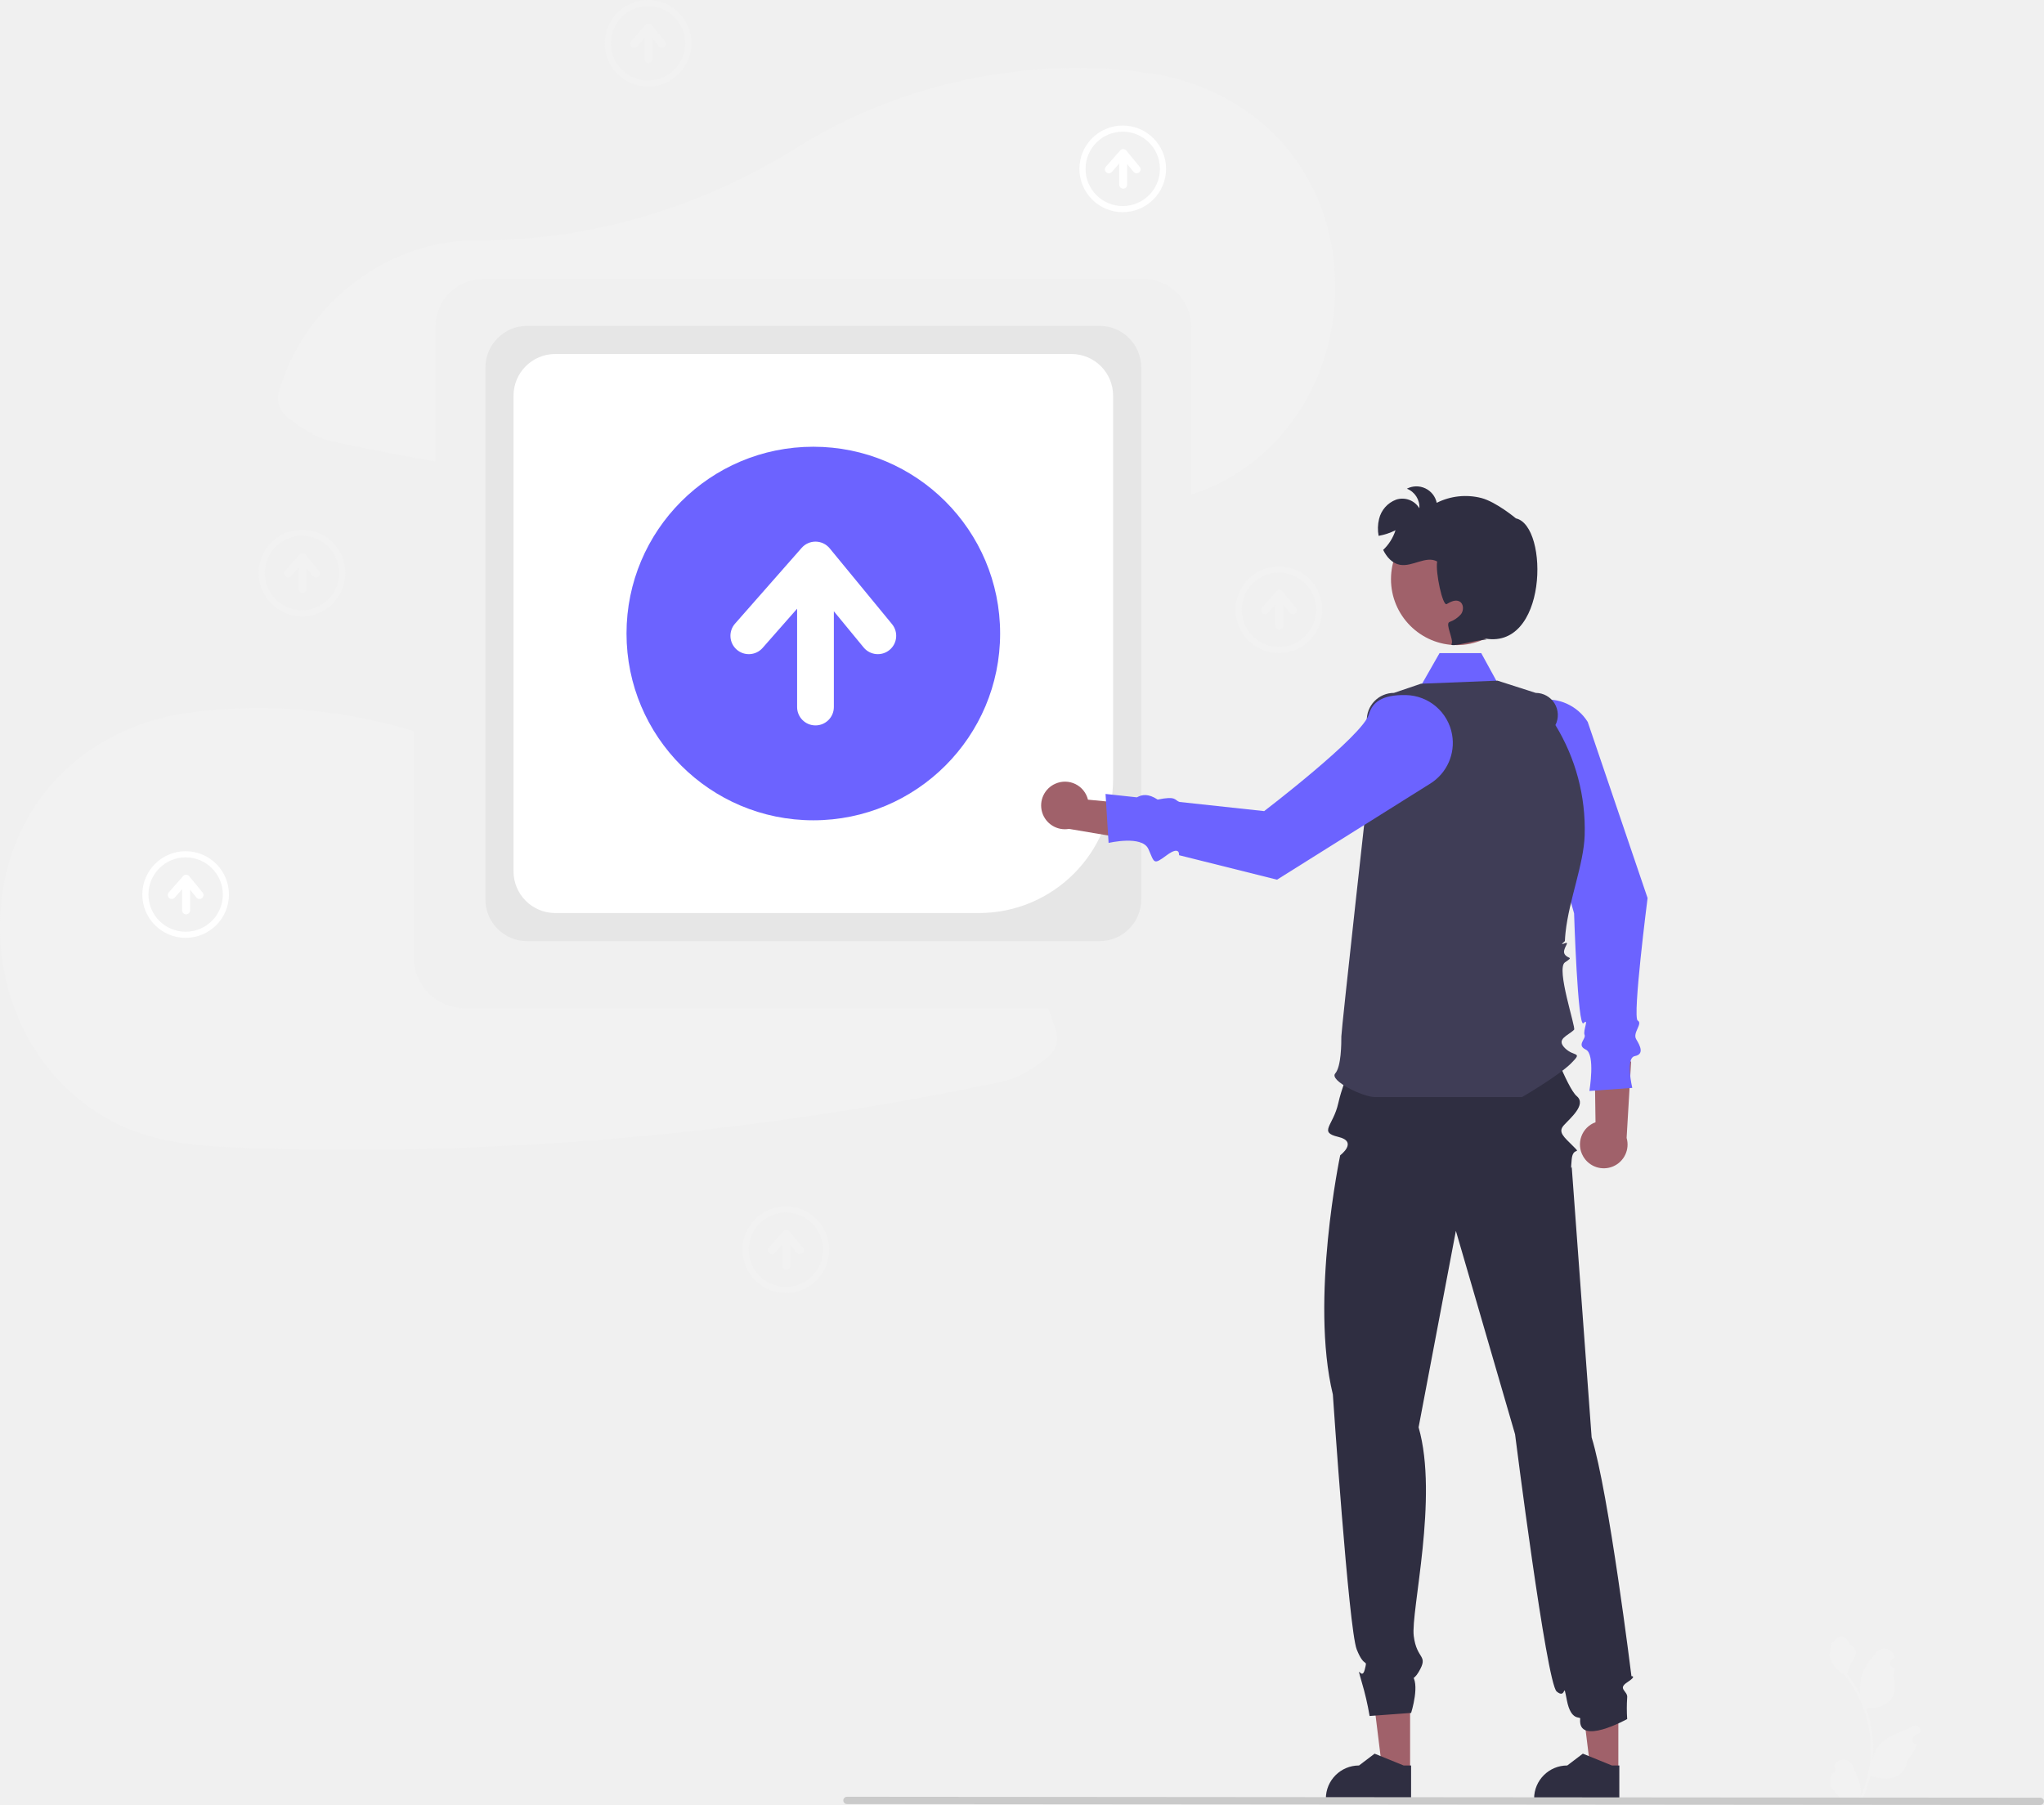
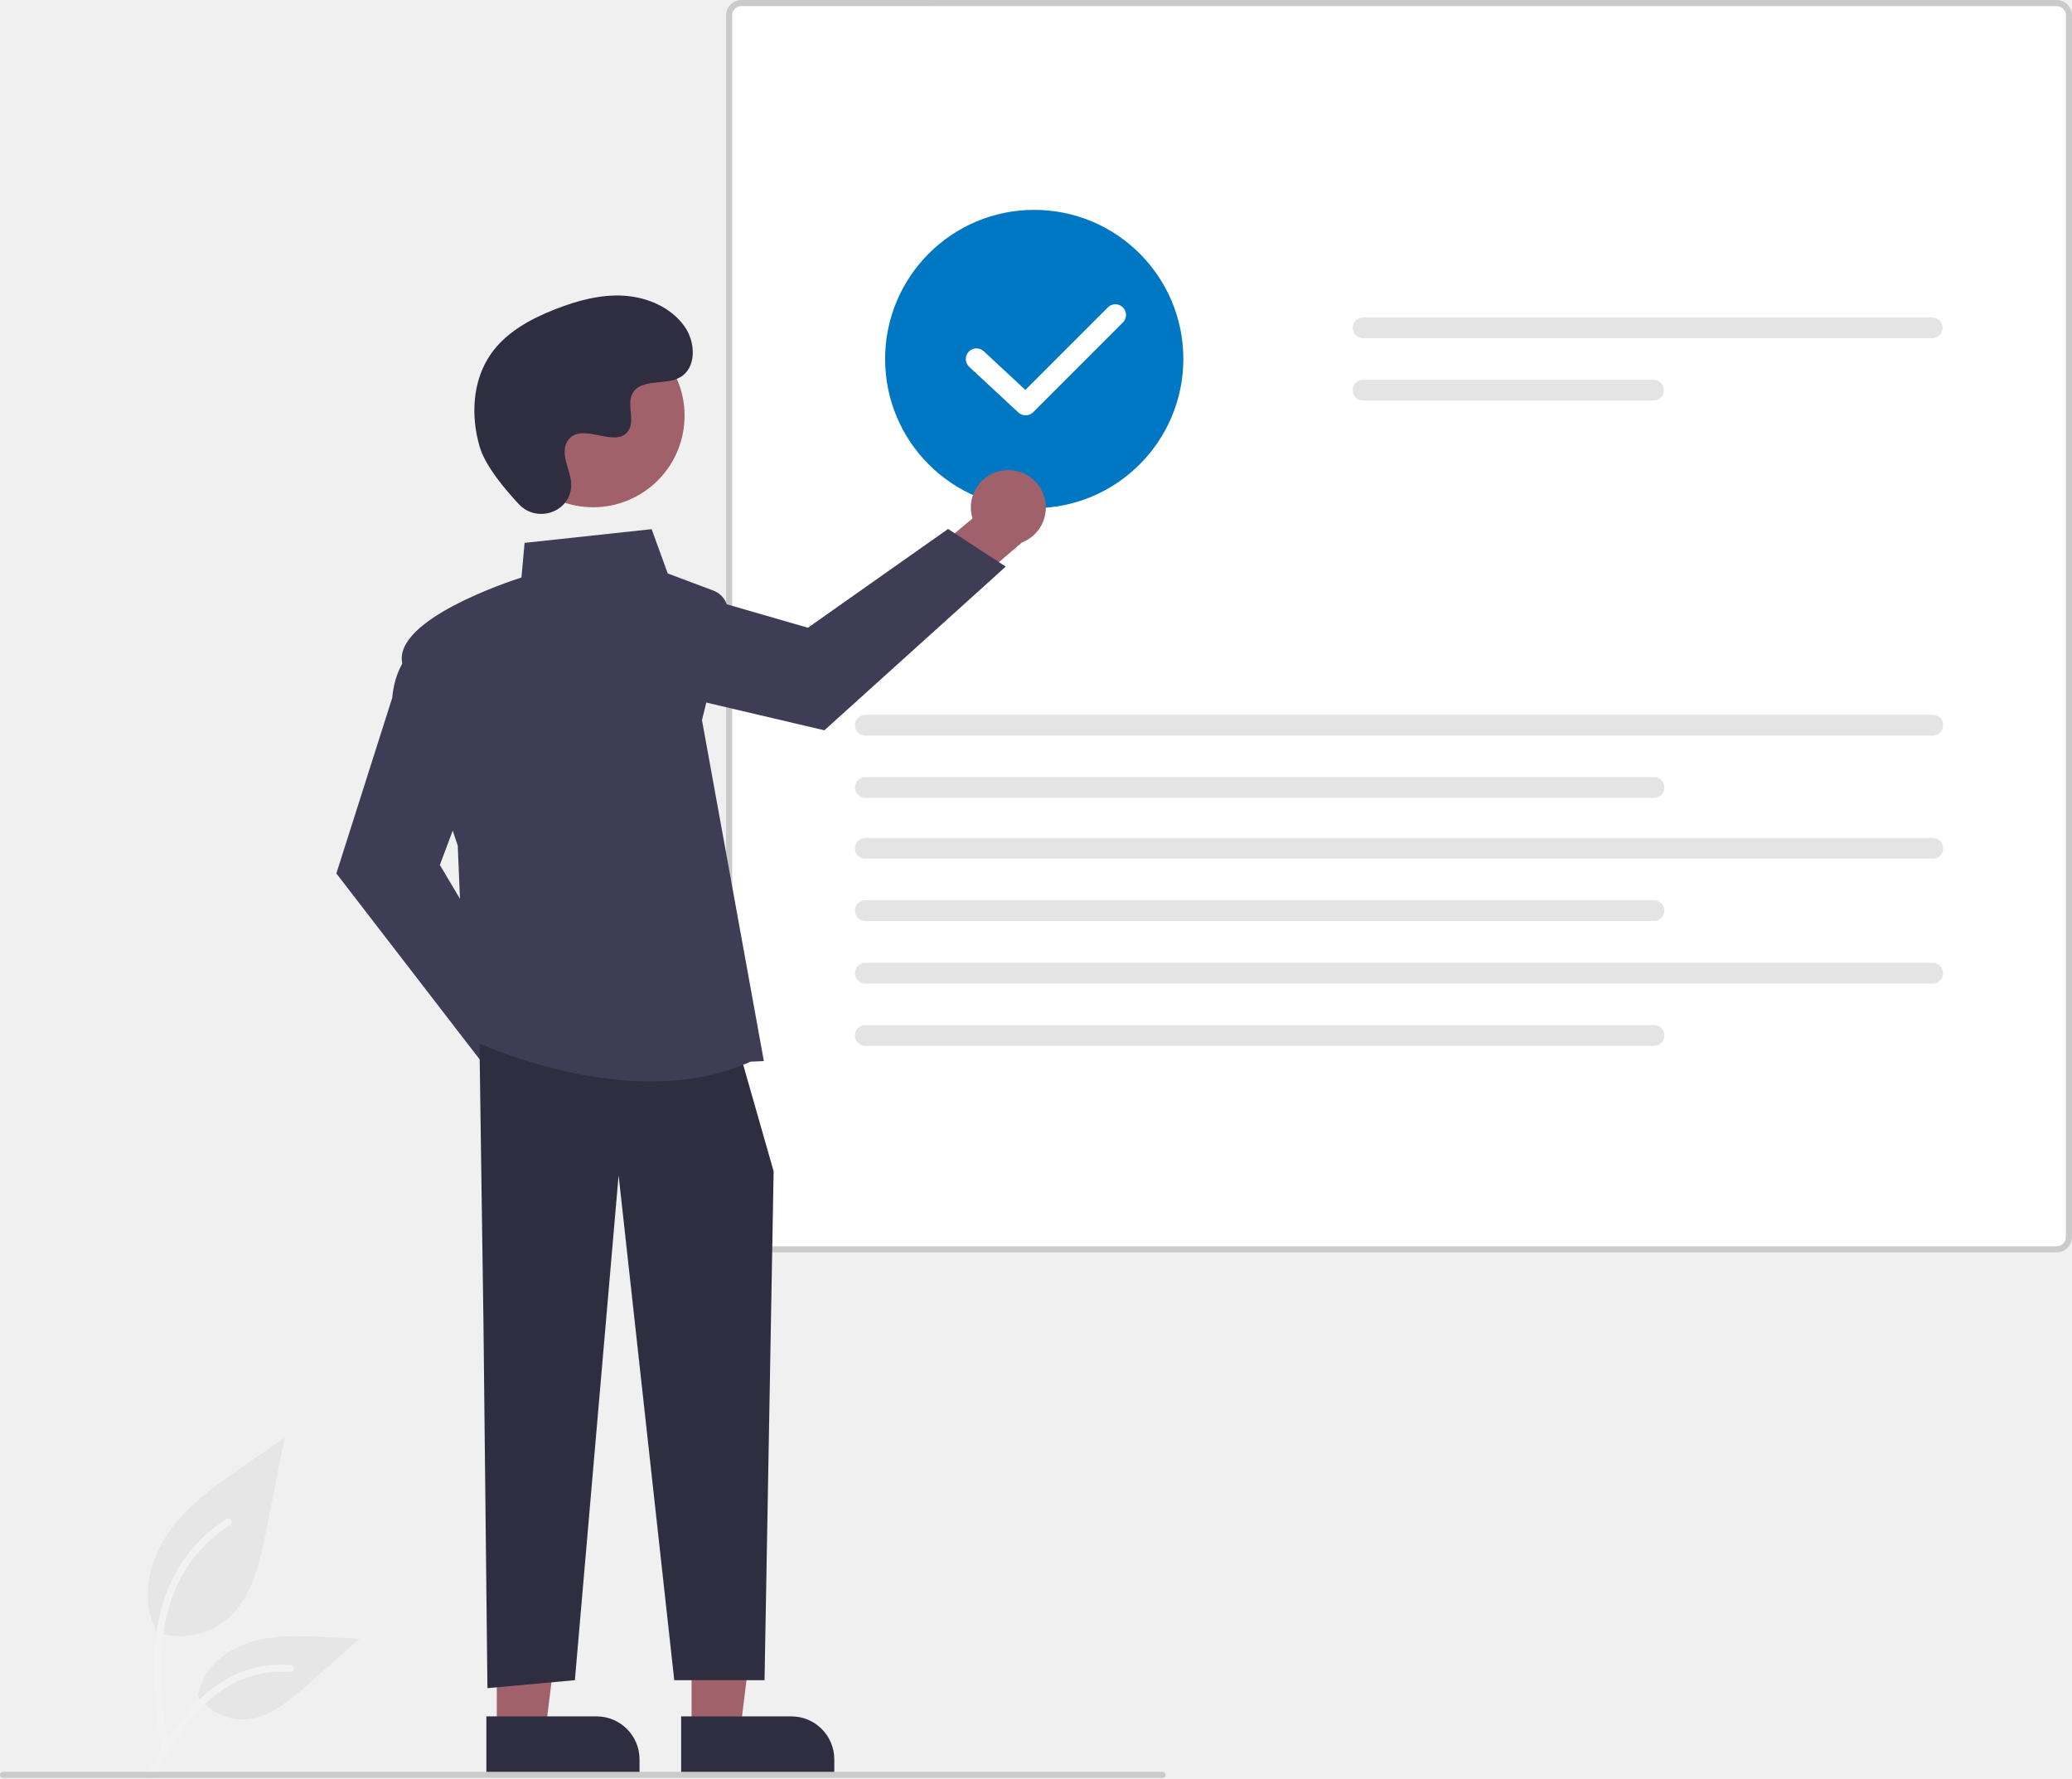
- <svg xmlns="http://www.w3.org/2000/svg" data-name="Layer 1" width="667.445" height="589.486" viewBox="0 0 667.445 589.486">
-   <path d="M783.233,532.892a7.721,7.721,0,0,1,4.045-11.127l-.398-27.436,12.016,7.676L797.431,526.882a7.763,7.763,0,0,1-14.198,6.01Z" transform="translate(-266.2773 -155.2571)" fill="#a0616a" />
-   <path d="M768.751,383.936A15.64,15.64,0,0,0,755.837,398.994c-.174,8.03,2.506,11.024,6.292,12.106,7,2,18.148,42.448,18.148,42.448s1.183,37.726,3.092,35.863-.251,2.484.329,3.811-2.749,3.313.415,4.82,1.164,13.507,1.164,13.507l14-1s-2.325-9.776.838-10.388,1.725-3.394.444-5.503,2.267-5.115.493-6.112,3.226-39.997,3.226-39.997L784.729,391.028a15.642,15.642,0,0,0-15.977-7.092Z" transform="translate(-266.2773 -155.2571)" fill="#6c63ff" />
-   <polygon points="460 230.943 470.071 213.291 483.677 213.291 493.882 231.943 460 230.943" fill="#6c63ff" />
-   <path d="M699.189,227.463c-8.047-26.954-30.781-44.551-58.251-48.411-.302-.043-.589.014-.89-.006a8.68,8.68,0,0,0-1.188-.273c-37.778-4.883-79.018,3.862-111.841,24.399-31.462,19.685-67.613,30.793-104.726,30.546q-1.729-.011-3.471.075c-28.561,1.425-53.766,22.215-61.488,49.561-1.013,3.588.752,6.794,3.592,8.827,4.989,3.573,8.397,6.078,14.536,7.378q16.43,3.481,32.973,6.401V262.031a15.704,15.704,0,0,1,15.686-15.686H639.591a15.704,15.704,0,0,1,15.686,15.686V316.738a64.518,64.518,0,0,0,8.632-3.398,66.837,66.837,0,0,0,25.768-22.487C702.153,272.753,705.448,248.427,699.189,227.463Z" transform="translate(-266.2773 -155.2571)" fill="#f2f2f2" />
-   <path d="M608.467,484.548H417.99a16.598,16.598,0,0,1-16.579-16.579V394.059a172.965,172.965,0,0,0-71.716-6.286,8.68,8.68,0,0,0-1.188.273c-.301.019-.588-.037-.89.006-27.471,3.86-50.204,21.457-58.251,48.411-6.259,20.964-2.964,45.29,9.511,63.39a66.837,66.837,0,0,0,25.768,22.487c14.287,6.882,29.325,7.4,44.919,7.886a1018.277,1018.277,0,0,0,140.261-5.302q34.382-3.688,68.479-9.638,17.452-3.054,34.788-6.727c6.139-1.3,9.547-3.805,14.536-7.378,2.839-2.033,4.605-5.239,3.592-8.827A65.809,65.809,0,0,0,608.467,484.548Z" transform="translate(-266.2773 -155.2571)" fill="#f2f2f2" />
-   <path d="M625.324,462.621H438.389a13.625,13.625,0,0,1-13.609-13.609V275.289a13.625,13.625,0,0,1,13.609-13.609h186.936a13.625,13.625,0,0,1,13.609,13.609V449.012A13.625,13.625,0,0,1,625.324,462.621Z" transform="translate(-266.2773 -155.2571)" fill="#e6e6e6" />
-   <path d="M585.98,453.442H447.57a13.625,13.625,0,0,1-13.609-13.609V284.476a13.625,13.625,0,0,1,13.609-13.609H616.145a13.625,13.625,0,0,1,13.609,13.609V409.668A43.823,43.823,0,0,1,585.98,453.442Z" transform="translate(-266.2773 -155.2571)" fill="#fff" />
-   <circle cx="265.58" cy="206.897" r="61" fill="#6c63ff" />
-   <path d="M557.554,359.085l-20.356-24.754a6.001,6.001,0,0,0-9.14-.151l-21.769,24.754a6,6,0,0,0,9.012,7.925L526.564,354.051v32.115a6,6,0,0,0,12,0V354.885l9.722,11.822a6,6,0,0,0,9.269-7.622Z" transform="translate(-266.2773 -155.2571)" fill="#fff" />
-   <polygon points="528.453 578.324 519.404 578.323 515.099 543.416 528.456 543.417 528.453 578.324" fill="#a0616a" />
-   <path d="M795.05,743.021l-27.829-.001v-.352a10.833,10.833,0,0,1,10.832-10.832h.001l5.083-3.857,9.485,3.857,2.429 0Z" transform="translate(-266.2773 -155.2571)" fill="#2f2e41" />
-   <polygon points="460.453 578.324 451.404 578.323 447.099 543.416 460.456 543.417 460.453 578.324" fill="#a0616a" />
-   <path d="M727.05,743.021l-27.829-.001v-.352a10.833,10.833,0,0,1,10.832-10.832h.001l5.083-3.857,9.485,3.857,2.429 0Z" transform="translate(-266.2773 -155.2571)" fill="#2f2e41" />
-   <path d="M797.616,704.691c3.302-2.158,1.389-2.018,1.389-2.018s-7.383-59.86-13-78l-6.5-88.337s-.413,1.762,0-2.521,3.413-1.283.413-4.283-5-4.529-3-6.764,7.517-6.759,4.259-9.497-9.671-20.598-9.671-20.598l-62.5.5,2.5-.5s-7.802-2.895-4.228.875-2,13-4,22c-1.656,7.454-6.574,9.432,0,11,6.574,1.568.625,6.011.625,6.011s-9.897,47.114-2.397,78.114c0,0,5.174,76.672,7.793,83.266,2.619,6.594,3.619,2.594,2.619,6.594s-3-3-1,4a92.513,92.513,0,0,1,2.587,11.14l13.562-1s3.15-9.927,0-12.534-.975,5,2.438-.803-.587-3.803-1.587-11.803,8.175-45.268,1.587-68.134l12.173-64.163,19.327,66.437s10.251,81.14,13.582,84c3.331,2.86,1.986-4.082,3.331,2.86,1.359,7.015,4.447,5.155,4.359,6.015-.931,9.172,15.339.125,15.339.125a51.365,51.365,0,0,1,0-7C797.918,707.533,794.315,706.848,797.616,704.691Z" transform="translate(-266.2773 -155.2571)" fill="#2f2e41" />
-   <path d="M715.277,513.548c-4,0-15-5.417-13-7.709s2-9.898,2-12.094,9-83.197,9-83.197l-.684-19.832a8.862,8.862,0,0,1,8.857-9.168l8.827-3,25-1,12.466,4A7.227,7.227,0,0,1,774.181,392.06l0,0a65.074,65.074,0,0,1,9.553,35.955c-.287,9.471-5.085,21.038-6.242,31.738-.102.939-.175,1.872-.215,2.796-.011.258-2.058,1.541-.029.771s-1.087,1.95-.029,3.589,3.109.635.084,2.637,3.633,21.344,2.974,22.002c-2,2-6,3-3,6s6,1,2,5-15.984,11-15.984,11Z" transform="translate(-266.2773 -155.2571)" fill="#3f3d56" />
-   <circle cx="475.734" cy="189.156" r="21.523" fill="#a0616a" />
-   <path d="M610.921,411.192a7.721,7.721,0,0,1,10.622,5.229l27.317,2.584-8.936,11.111L615.354,425.959a7.763,7.763,0,0,1-4.433-14.767Z" transform="translate(-266.2773 -155.2571)" fill="#a0616a" />
-   <path d="M740.441,395.17a15.64,15.64,0,0,0-15.058-12.914c-8.03-.174-11.024,2.506-12.106,6.292-2,7-34.197,31.606-34.197,31.606l-27.651-2.992c-1.663-.54-.874-2.054-7.126-.771-3.08-2.017-5.071-1.675-6.785-.734l-10.241-1.108,1,16s10.963-2.608,13,2,1.57,5.27,6,2,4,0,4,0l32,8,50.071-31.401a15.642,15.642,0,0,0,7.092-15.977Z" transform="translate(-266.2773 -155.2571)" fill="#6c63ff" />
-   <path d="M750.367,363.628l1.41.45c-4.41.37-12.27,2.83-11.5,1.47s-2.14-6.49-.72-7.14a9.031,9.031,0,0,0,3.82-2.59c.9-1.26.88-3.34-.47-4.11-1.31-.76-2.93.06-4.23.83-1.31.76-3.73-10.42-3.11-13.91-3.65-2-8.07,1.83-12.17,1.08-2.51-.46-4.32-2.52-5.46-4.86a15.246,15.246,0,0,0,4.03-6.42,19.91,19.91,0,0,1-5.52,1.83,12.971,12.971,0,0,1,.14-5.48,8.943,8.943,0,0,1,5.57-6.34,6.482,6.482,0,0,1,7.6,2.82,6.444,6.444,0,0,0-4.08-6.4,6.776,6.776,0,0,1,9.75,4.61,20.934,20.934,0,0,1,14.59-1.56c4.84,1.27,11.26,6.64,11.26,6.64C772.197,326.958,771.677,368.478,750.367,363.628Z" transform="translate(-266.2773 -155.2571)" fill="#2f2e41" />
-   <path d="M864.394,734.44a1.216,1.216,0,0,0,.882-2.108l-.083-.331.033-.08a3.267,3.267,0,0,1,6.026.022c.986,2.374,2.24,4.751,2.549,7.261a9.664,9.664,0,0,1-.17,3.324,38.744,38.744,0,0,0,3.524-16.092,37.397,37.397,0,0,0-.232-4.172q-.192-1.703-.533-3.382a39.193,39.193,0,0,0-7.772-16.611A10.43,10.43,0,0,1,864.279,697.77a7.956,7.956,0,0,1-.724-2.174,9.819,9.819,0,0,0,.637-3.386c.294-.447.821-.669,1.142-1.104,1.599-2.167,3.801-1.789,4.951,1.156,2.456,1.24,2.48,3.295.973,5.273-.959,1.258-1.091,2.96-1.932,4.307.087.111.177.218.263.329a39.446,39.446,0,0,1,4.117,6.523,16.398,16.398,0,0,1,.979-7.617c.937-2.261,2.693-4.164,4.24-6.119a3.366,3.366,0,0,1,5.995,1.653l.009.086q-.345.194-.675.413a1.65,1.65,0,0,0,.665,3.003l.034.005a16.418,16.418,0,0,1-.433,2.455c1.984,7.673-2.3,10.468-8.416,10.594-.135.069-.267.138-.402.204a40.262,40.262,0,0,1,2.167,10.199,38.187,38.187,0,0,1-.028,6.166l.01-.073a10.091,10.091,0,0,1,3.445-5.827c2.651-2.178,6.396-2.98,9.256-4.73a1.894,1.894,0,0,1,2.9,1.842l-.012.076a11.082,11.082,0,0,0-1.243.599q-.345.194-.675.413a1.65,1.65,0,0,0,.665,3.003l.034.005.069.01a16.431,16.431,0,0,1-3.022,4.733c-1.241,6.699-6.569,7.334-12.27,5.383h-.003a40.251,40.251,0,0,1-2.704,7.893h-9.659c-.035-.107-.066-.218-.097-.325a10.975,10.975,0,0,0,2.673-.159c-.717-.879-1.433-1.766-2.15-2.645a.602.602,0,0,1-.045-.052c-.364-.45-.73-.897-1.094-1.347l-0-.001a16.075,16.075,0,0,1,.471-4.095Z" transform="translate(-266.2773 -155.2571)" fill="#f2f2f2" />
-   <path d="M542.806,744.436l389.726.307a1.191,1.191,0,0,0,0-2.381l-389.726-.307a1.191,1.191,0,0,0,0,2.381Z" transform="translate(-266.2773 -155.2571)" fill="#cacaca" />
-   <path d="M522.895,577.548A14.146,14.146,0,1,1,537.041,563.403,14.162,14.162,0,0,1,522.895,577.548Zm0-26.291A12.146,12.146,0,1,0,535.041,563.403,12.159,12.159,0,0,0,522.895,551.257Z" transform="translate(-266.2773 -155.2571)" fill="#f2f2f2" />
-   <path d="M528.433,562.741l-4.387-5.335a1.293,1.293,0,0,0-1.97-.033l-4.691,5.335a1.293,1.293,0,0,0,1.942,1.708l2.427-2.76v6.921a1.293,1.293,0,1,0,2.586,0v-6.741l2.095,2.548a1.293,1.293,0,0,0,1.997-1.643Z" transform="translate(-266.2773 -155.2571)" fill="#f2f2f2" />
-   <path d="M683.895,368.548A14.146,14.146,0,1,1,698.041,354.403,14.162,14.162,0,0,1,683.895,368.548Zm0-26.291A12.146,12.146,0,1,0,696.041,354.403,12.159,12.159,0,0,0,683.895,342.257Z" transform="translate(-266.2773 -155.2571)" fill="#f2f2f2" />
-   <path d="M689.433,353.741l-4.387-5.335a1.293,1.293,0,0,0-1.97-.033l-4.691,5.335a1.293,1.293,0,0,0,1.942,1.708l2.427-2.76v6.921a1.293,1.293,0,1,0,2.586,0v-6.741l2.095,2.548a1.293,1.293,0,0,0,1.997-1.643Z" transform="translate(-266.2773 -155.2571)" fill="#f2f2f2" />
-   <path d="M364.896,356.548A14.146,14.146,0,1,1,379.041,342.403,14.162,14.162,0,0,1,364.896,356.548Zm0-26.291A12.146,12.146,0,1,0,377.041,342.403,12.159,12.159,0,0,0,364.896,330.257Z" transform="translate(-266.2773 -155.2571)" fill="#f2f2f2" />
-   <path d="M370.433,341.741l-4.387-5.335a1.293,1.293,0,0,0-1.97-.033l-4.691,5.335a1.293,1.293,0,0,0,1.942,1.708l2.427-2.76v6.921a1.293,1.293,0,0,0,2.586,0v-6.741l2.095,2.548a1.293,1.293,0,0,0,1.997-1.643Z" transform="translate(-266.2773 -155.2571)" fill="#f2f2f2" />
-   <path d="M477.896,183.548A14.146,14.146,0,1,1,492.041,169.403,14.162,14.162,0,0,1,477.896,183.548Zm0-26.291A12.146,12.146,0,1,0,490.041,169.403,12.159,12.159,0,0,0,477.896,157.257Z" transform="translate(-266.2773 -155.2571)" fill="#f2f2f2" />
-   <path d="M483.433,168.741l-4.387-5.335a1.293,1.293,0,0,0-1.97-.033l-4.691,5.335a1.293,1.293,0,0,0,1.942,1.708l2.427-2.76v6.921a1.293,1.293,0,0,0,2.586,0v-6.741l2.095,2.548a1.293,1.293,0,0,0,1.997-1.643Z" transform="translate(-266.2773 -155.2571)" fill="#f2f2f2" />
-   <path d="M326.896,461.548A14.146,14.146,0,1,1,341.041,447.403,14.162,14.162,0,0,1,326.896,461.548Zm0-26.291a12.146,12.146,0,1,0,12.146,12.146A12.159,12.159,0,0,0,326.896,435.257Z" transform="translate(-266.2773 -155.2571)" fill="#fff" />
-   <path d="M332.433,446.741l-4.387-5.335a1.293,1.293,0,0,0-1.97-.033l-4.691,5.335a1.293,1.293,0,0,0,1.942,1.708l2.427-2.76v6.921a1.293,1.293,0,0,0,2.586,0v-6.741l2.095,2.548a1.293,1.293,0,0,0,1.997-1.643Z" transform="translate(-266.2773 -155.2571)" fill="#fff" />
-   <path d="M632.895,224.548A14.146,14.146,0,1,1,647.041,210.403,14.162,14.162,0,0,1,632.895,224.548Zm0-26.291a12.146,12.146,0,1,0,12.146,12.146A12.159,12.159,0,0,0,632.895,198.257Z" transform="translate(-266.2773 -155.2571)" fill="#fff" />
-   <path d="M638.433,209.741l-4.387-5.335a1.293,1.293,0,0,0-1.97-.033l-4.691,5.335a1.293,1.293,0,0,0,1.942,1.708l2.427-2.76v6.921a1.293,1.293,0,1,0,2.586,0v-6.741l2.095,2.548a1.293,1.293,0,0,0,1.997-1.643Z" transform="translate(-266.2773 -155.2571)" fill="#fff" />
+ <svg xmlns="http://www.w3.org/2000/svg" data-name="Layer 1" width="680.839" height="584.232" viewBox="0 0 680.839 584.232">
+   <path id="b9ccae5a-ffdd-4f5c-9c1e-05af9f0f3372-293" data-name="Path 438" d="M310.706,694.028a24.215,24.215,0,0,0,23.383-4.119c8.19-6.874,10.758-18.196,12.847-28.682l6.18-31.017-12.938,8.908c-9.305,6.406-18.818,13.019-25.26,22.298s-9.252,21.947-4.078,31.988" transform="translate(-259.5807 -157.884)" fill="#e6e6e6" />
+   <path id="f4ad1d06-bd03-4ced-a5c4-c19a65ab4ee5-294" data-name="Path 439" d="M312.703,733.739c-1.628-11.864-3.304-23.881-2.159-35.872,1.015-10.649,4.264-21.049,10.878-29.579a49.206,49.206,0,0,1,12.625-11.44c1.262-.796,2.424,1.204,1.167,1.997a46.779,46.779,0,0,0-18.504,22.326c-4.029,10.246-4.675,21.416-3.982,32.3.419,6.582,1.311,13.121,2.206,19.653a1.198,1.198,0,0,1-.808,1.423,1.163,1.163,0,0,1-1.423-.808Z" transform="translate(-259.5807 -157.884)" fill="#f2f2f2" />
+   <path id="baf785f8-b4c6-42cf-85bd-8a16037845f7-295" data-name="Path 442" d="M324.424,714.702a17.825,17.825,0,0,0,15.531,8.019c7.864-.373,14.418-5.86,20.317-11.07l17.452-15.409-11.55-.553c-8.306-.398-16.827-.771-24.738,1.793s-15.208,8.726-16.654,16.915" transform="translate(-259.5807 -157.884)" fill="#e6e6e6" />
+   <path id="a14e4330-7125-4e03-a856-d6453c34f6cc-296" data-name="Path 443" d="M308.1,740.558c7.84-13.871,16.932-29.288,33.181-34.216a37.026,37.026,0,0,1,13.955-1.441c1.482.128,1.112,2.412-.367,2.285a34.398,34.398,0,0,0-22.272,5.892c-6.28,4.275-11.17,10.218-15.308,16.519-2.535,3.861-4.806,7.884-7.076,11.903C309.488,742.785,307.366,741.858,308.1,740.558Z" transform="translate(-259.5807 -157.884)" fill="#f2f2f2" />
+   <path id="ac20a106-7eb8-4a45-8835-674ef3bf3222-297" data-name="Path 141" d="M935.396,569.317H503.181a5.03,5.03,0,0,1-5.024-5.024V162.908a5.03,5.03,0,0,1,5.024-5.024H935.396a5.03,5.03,0,0,1,5.024,5.024V564.292a5.029,5.029,0,0,1-5.024,5.024Z" transform="translate(-259.5807 -157.884)" fill="#fff" />
+   <path id="a8878079-c7cd-406f-a434-8b15b914b9b4-298" data-name="Path 141" d="M935.396,569.317H503.181a5.03,5.03,0,0,1-5.024-5.024V162.908a5.03,5.03,0,0,1,5.024-5.024H935.396a5.03,5.03,0,0,1,5.024,5.024V564.292a5.029,5.029,0,0,1-5.024,5.024ZM503.181,159.889a3.018,3.018,0,0,0-3.012,3.012V564.292a3.018,3.018,0,0,0,3.012,3.012H935.396a3.017,3.017,0,0,0,3.012-3.012V162.908a3.018,3.018,0,0,0-3.012-3.012Z" transform="translate(-259.5807 -157.884)" fill="#cacaca" />
+   <path id="af64f961-e9a2-4c53-a333-5060c7f850d2-299" data-name="Path 142" d="M707.41,262.185a3.411,3.411,0,0,0,0,6.821H894.553a3.411,3.411,0,0,0,0-6.821Z" transform="translate(-259.5807 -157.884)" fill="#e4e4e4" />
+   <path id="baad4cfb-158d-4439-9cc3-22475bf47b22-300" data-name="Path 143" d="M707.41,282.65a3.411,3.411,0,0,0,0,6.821h95.54a3.411,3.411,0,0,0,0-6.821Z" transform="translate(-259.5807 -157.884)" fill="#e4e4e4" />
+   <path id="f3456279-91e5-49ad-aa43-9838b26fb6ca-301" data-name="Path 142" d="M543.841,392.705a3.411,3.411,0,0,0,0,6.821h350.894a3.411,3.411,0,0,0,0-6.821Z" transform="translate(-259.5807 -157.884)" fill="#e4e4e4" />
+   <path id="a3288adf-49f8-485f-8ae9-1e4f1a13d849-302" data-name="Path 143" d="M543.841,413.17a3.411,3.411,0,0,0,0,6.821H803.133a3.411,3.411,0,0,0,0-6.821Z" transform="translate(-259.5807 -157.884)" fill="#e4e4e4" />
+   <path id="e63a5b48-5a7d-40a2-b9b0-6adec326348a-303" data-name="Path 142" d="M543.841,433.172a3.411,3.411,0,0,0,0,6.821h350.894a3.411,3.411,0,0,0,0-6.821Z" transform="translate(-259.5807 -157.884)" fill="#e4e4e4" />
+   <path id="a1c669b4-dfc3-4cfa-a7be-66b71399844d-304" data-name="Path 143" d="M543.841,453.637a3.411,3.411,0,0,0,0,6.821H803.133a3.411,3.411,0,0,0,0-6.821Z" transform="translate(-259.5807 -157.884)" fill="#e4e4e4" />
+   <path id="bfec50d1-ffb1-4de6-a9ef-a1085e40e016-305" data-name="Path 142" d="M543.841,474.172a3.411,3.411,0,0,0,0,6.821h350.894a3.411,3.411,0,0,0,0-6.821Z" transform="translate(-259.5807 -157.884)" fill="#e4e4e4" />
+   <path id="bc9696ec-ec99-41d5-9116-3ad9737a38ac-306" data-name="Path 143" d="M543.841,494.637a3.411,3.411,0,0,0,0,6.821H803.133a3.411,3.411,0,0,0,0-6.821Z" transform="translate(-259.5807 -157.884)" fill="#e4e4e4" />
+   <path d="M599.419,324.828a49,49,0,1,1,49-49A49.056,49.056,0,0,1,599.419,324.828Z" transform="translate(-259.5807 -157.884)" fill="#0077c2" />
+   <path d="M450.678,510.1a12.248,12.248,0,0,0-14.953-11.362l-16.196-22.825-16.271,6.459,23.325,31.912a12.314,12.314,0,0,0,24.096-4.184Z" transform="translate(-259.5807 -157.884)" fill="#a0616a" />
+   <path d="M419.112,508.409l-49.008-63.578L388.467,387.12c1.346-14.509,10.425-18.561,10.811-18.726l.589-.253,15.979,42.612-11.732,31.286,28.797,48.432Z" transform="translate(-259.5807 -157.884)" fill="#3f3d56" />
+   <path d="M589.308,312.42a12.248,12.248,0,0,0-10.172,15.787l-21.505,17.913,7.698,15.723,30.013-25.723a12.314,12.314,0,0,0-6.035-23.7Z" transform="translate(-259.5807 -157.884)" fill="#a0616a" />
+   <path d="M590.062,344.022l-59.598,53.777-58.958-13.846c-14.57-.22-19.311-8.959-19.506-9.331l-.298-.568,41.249-19.226,32.1,9.278,46.06-32.455Z" transform="translate(-259.5807 -157.884)" fill="#3f3d56" />
+   <polygon points="227.248 568.437 243.261 568.436 250.878 506.672 227.245 506.673 227.248 568.437" fill="#a0616a" />
+   <path d="M483.397,721.745h50.326a0,0,0,0,1,0,0V741.189a0,0,0,0,1,0,0h-36.207a14.119,14.119,0,0,1-14.119-14.119v-5.325A0,0,0,0,1,483.397,721.745Z" transform="translate(757.5735 1305.027) rotate(179.9974)" fill="#2f2e41" />
+   <polygon points="163.247 568.437 179.26 568.436 186.878 506.672 163.245 506.673 163.247 568.437" fill="#a0616a" />
+   <path d="M419.397,721.745H469.723a0,0,0,0,1,0,0V741.189a0,0,0,0,1,0,0h-36.207A14.119,14.119,0,0,1,419.397,727.07v-5.325a0,0,0,0,1,0,0Z" transform="translate(629.5727 1305.029) rotate(179.9974)" fill="#2f2e41" />
+   <polygon points="157.552 342.991 158.858 434.42 160.165 554.584 188.899 551.972 203.267 386.094 221.553 551.972 251.218 551.972 254.206 384.788 243.757 348.216 157.552 342.991" fill="#2f2e41" />
+   <path d="M473.374,513.153c-31.265.002-60.045-14.148-60.433-14.343l-.323-.161-2.624-62.966c-.761-2.225-15.743-46.131-18.28-60.086-2.571-14.139,34.688-26.547,39.213-27.999l1.027-11.374,41.754-4.499,5.292,14.554,14.979,5.617a7.409,7.409,0,0,1,4.592,8.704l-8.325,33.856,20.333,112.013-4.378.189C495.709,511.397,484.384,513.153,473.374,513.153Z" transform="translate(-259.5807 -157.884)" fill="#3f3d56" />
+   <circle cx="454.467" cy="294.46" r="30.063" transform="matrix(0.87745, -0.47966, 0.47966, 0.87745, -345.1282, 96.19037)" fill="#a0616a" />
+   <path d="M430.117,323.561c5.729,6.103,16.369,2.827,17.116-5.511a10.072,10.072,0,0,0-.013-1.945c-.385-3.693-2.519-7.046-2.008-10.945a5.74,5.74,0,0,1,1.05-2.687c4.565-6.114,15.283,2.734,19.591-2.8,2.642-3.394-.464-8.737,1.564-12.53,2.676-5.006,10.602-2.537,15.572-5.278,5.53-3.05,5.199-11.535,1.559-16.696-4.44-6.294-12.223-9.652-19.91-10.136s-15.321,1.594-22.497,4.391c-8.154,3.178-16.24,7.569-21.257,14.739-6.102,8.719-6.689,20.441-3.638,30.637C419.102,311.001,425.438,318.578,430.117,323.561Z" transform="translate(-259.5807 -157.884)" fill="#2f2e41" />
+   <path d="M641.581,741.963h-381a1,1,0,0,1,0-2h381a1,1,0,0,1,0,2Z" transform="translate(-259.5807 -157.884)" fill="#cacaca" />
+   <path d="M596.59,294.335a3.488,3.488,0,0,1-2.381-.936l-16.157-15.007a3.5,3.5,0,0,1,4.764-5.129l13.686,12.712,27.077-27.076a3.5,3.5,0,1,1,4.949,4.95l-29.461,29.461A3.493,3.493,0,0,1,596.59,294.335Z" transform="translate(-259.5807 -157.884)" fill="#fff" />
</svg>
